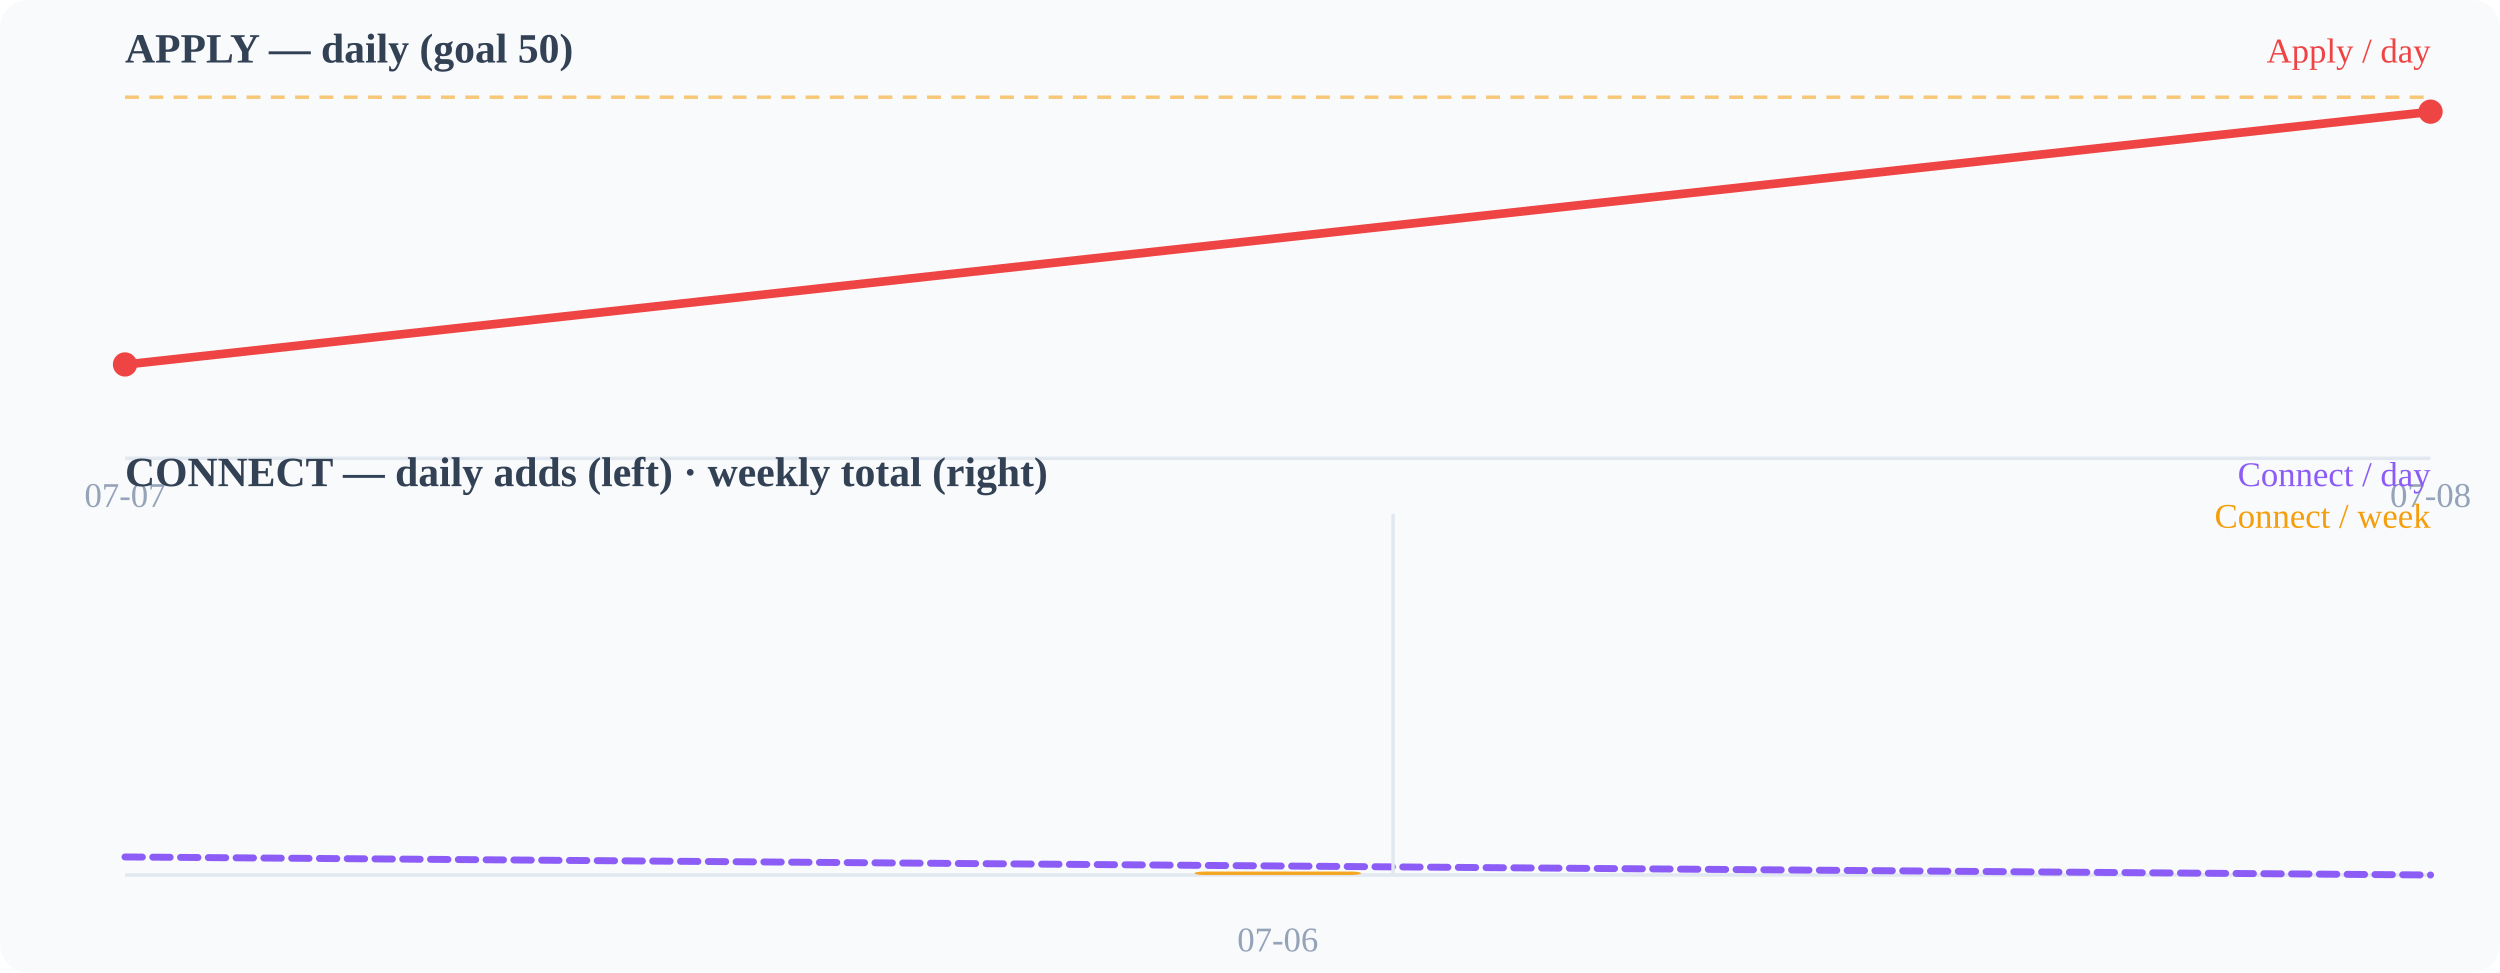
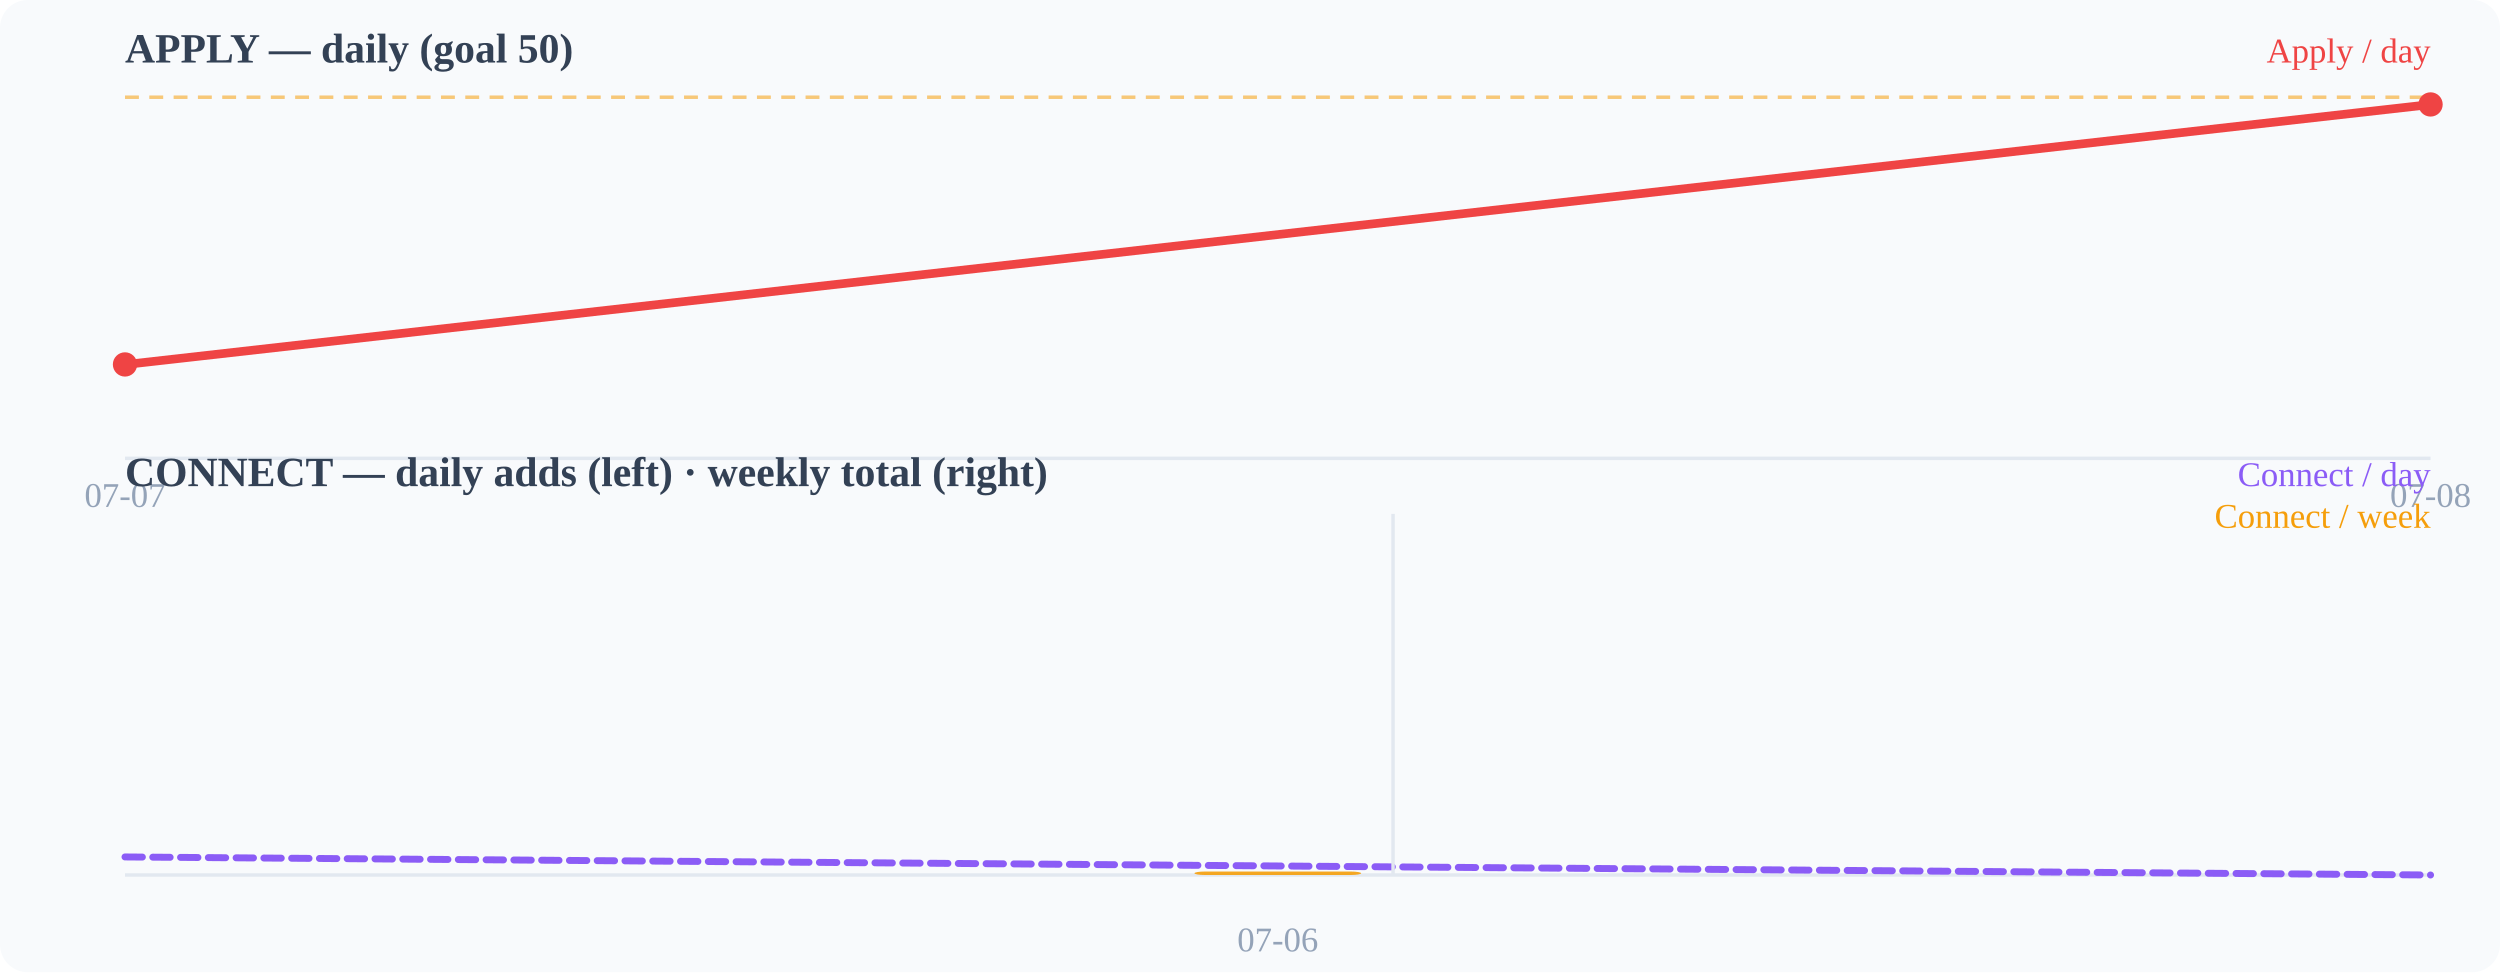
<svg xmlns="http://www.w3.org/2000/svg" width="720" height="280" viewBox="0 0 720 280">
  <rect width="720" height="280" fill="#f8fafc" rx="8" />
  <text x="36" y="18" font-size="12" font-weight="600" fill="#334155">APPLY — daily (goal 50)</text>
  <line x1="36" y1="132" x2="700" y2="132" stroke="#e2e8f0" stroke-width="1" />
  <line x1="36" y1="28.0" x2="700" y2="28.0" stroke="#f59e0b" stroke-width="1" stroke-dasharray="4 3" opacity="0.55" />
-   <polyline points="36.0,105.0 700.0,32.2" fill="none" stroke="#ef4444" stroke-width="2.5" stroke-linecap="round" stroke-linejoin="round" />
+   <polyline points="36.0,105.0 700.0,30.1" fill="none" stroke="#ef4444" stroke-width="2.5" stroke-linecap="round" stroke-linejoin="round" />
  <circle cx="36" cy="104.96" r="3.5" fill="#ef4444" />
-   <circle cx="700" cy="32.16" r="3.5" fill="#ef4444" />
+   <circle cx="700" cy="30.08" r="3.5" fill="#ef4444" />
  <text x="36" y="146" font-size="10" fill="#94a3b8" text-anchor="middle">07-07</text>
  <text x="700" y="146" font-size="10" fill="#94a3b8" text-anchor="middle">07-08</text>
  <text x="36" y="140" font-size="12" font-weight="600" fill="#334155">CONNECT — daily adds (left) · weekly total (right)</text>
  <line x1="36" y1="252" x2="700" y2="252" stroke="#e2e8f0" stroke-width="1" />
  <polyline points="36.0,246.8 700.0,252.0" fill="none" stroke="#8b5cf6" stroke-width="2" stroke-linecap="round" stroke-linejoin="round" stroke-dasharray="5 3" />
  <rect x="344.0" y="251.0" width="48" height="1.0" rx="3" fill="#f59e0b" opacity="0.9" />
  <line x1="401.2" y1="148" x2="401.2" y2="252" stroke="#e2e8f0" stroke-width="1" />
  <text x="368" y="274" font-size="10" fill="#94a3b8" text-anchor="middle">07-06</text>
  <text x="700" y="18" font-size="10" fill="#ef4444" text-anchor="end">Apply / day</text>
  <text x="700" y="140" font-size="10" fill="#8b5cf6" text-anchor="end">Connect / day</text>
  <text x="700" y="152" font-size="10" fill="#f59e0b" text-anchor="end">Connect / week</text>
</svg>
